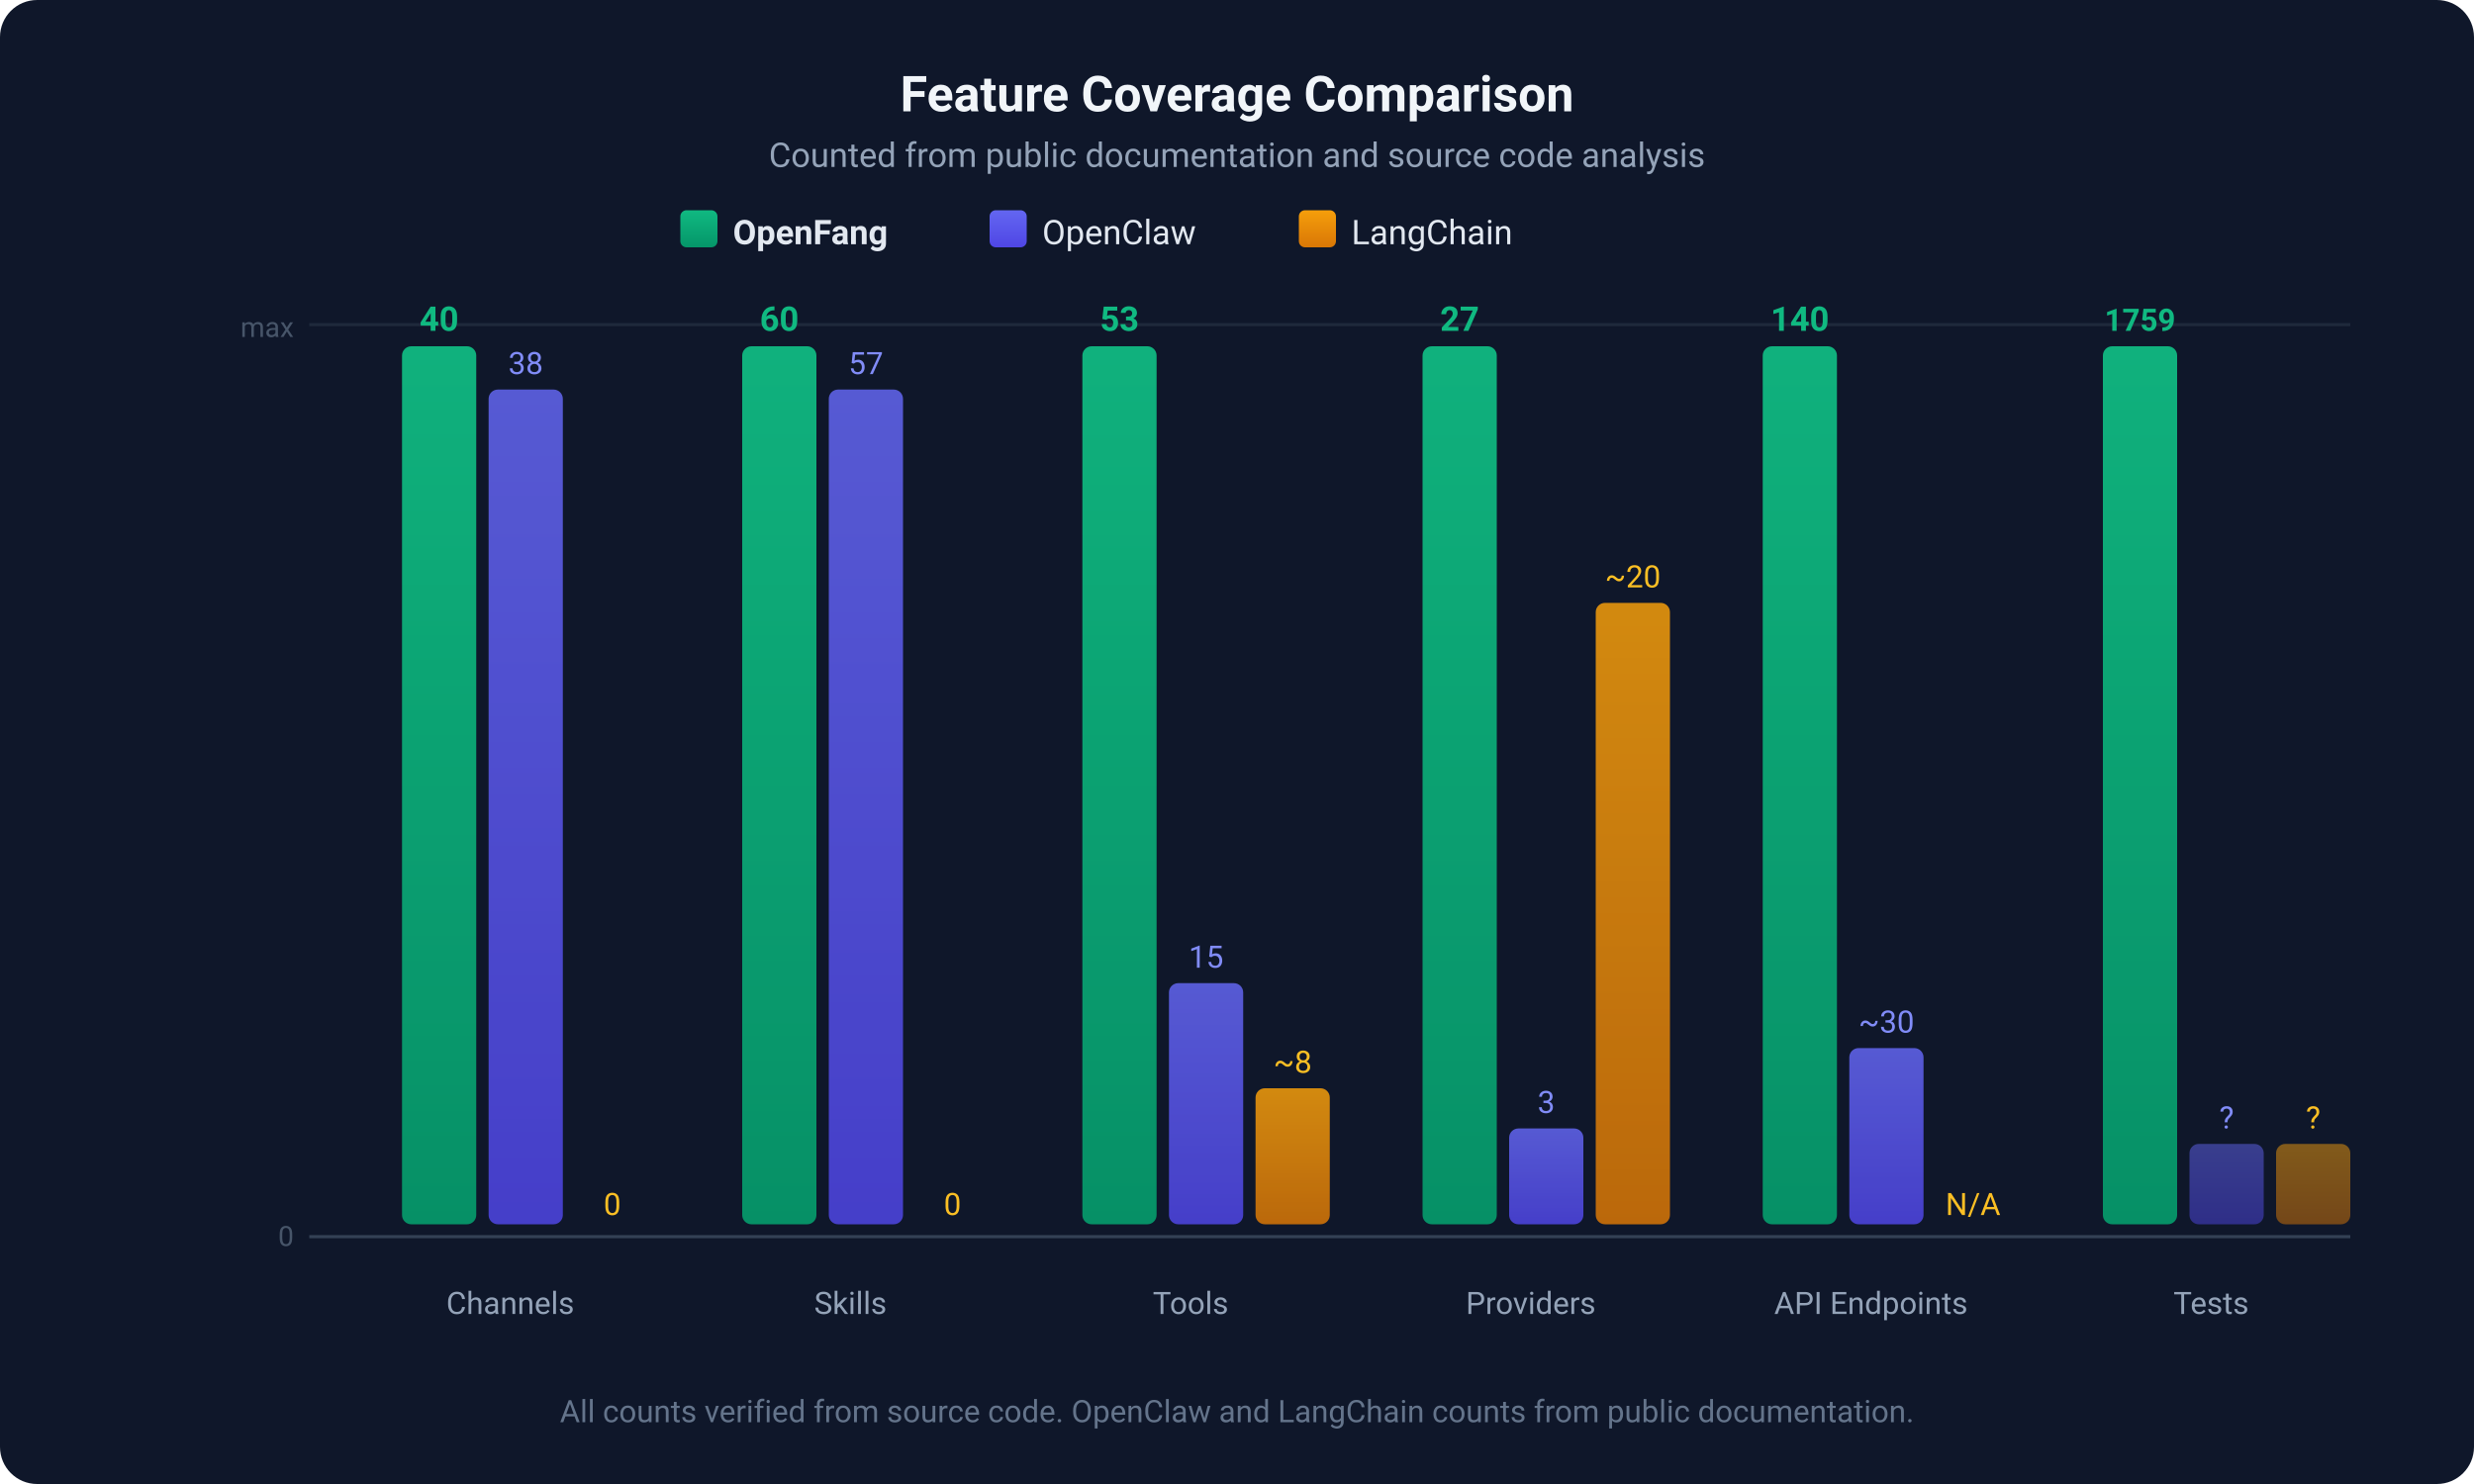
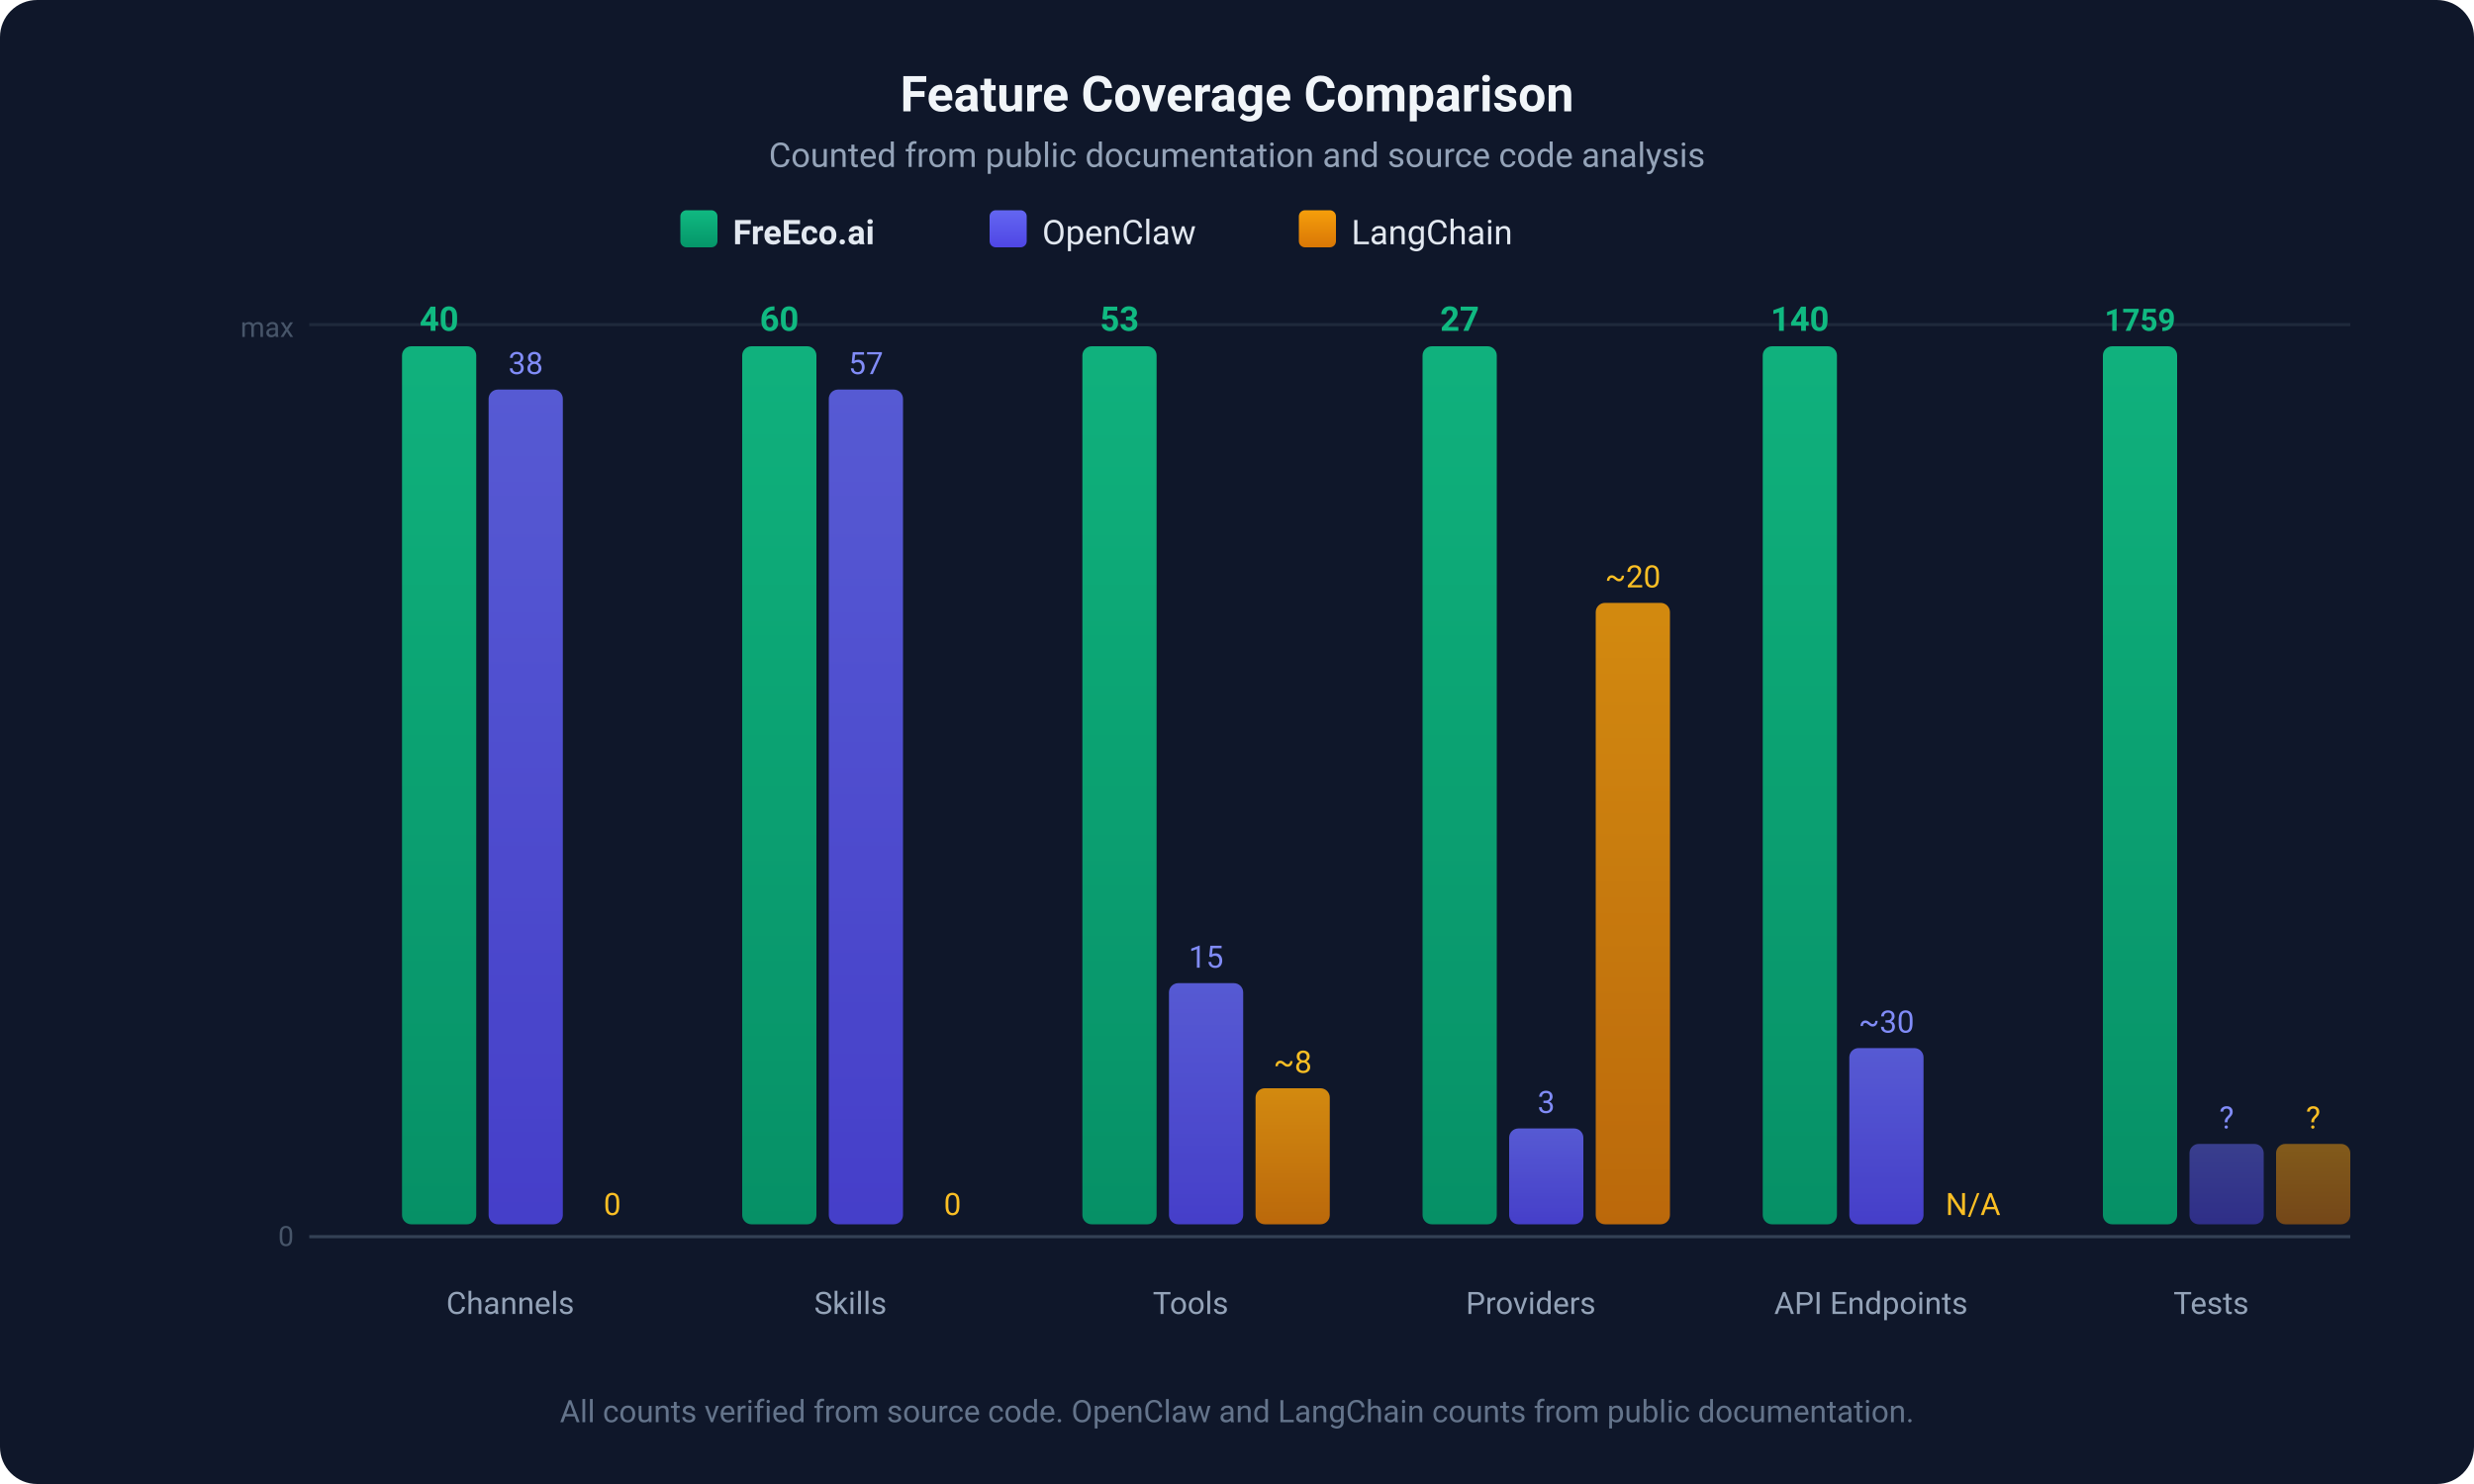
<svg xmlns="http://www.w3.org/2000/svg" viewBox="0 0 800 480" font-family="-apple-system,BlinkMacSystemFont,'Segoe UI',Roboto,Helvetica,Arial,sans-serif">
  <defs>
    <linearGradient id="of" x1="0" y1="0" x2="0" y2="1">
      <stop offset="0%" stop-color="#10b981" />
      <stop offset="100%" stop-color="#059669" />
    </linearGradient>
    <linearGradient id="oc" x1="0" y1="0" x2="0" y2="1">
      <stop offset="0%" stop-color="#6366f1" />
      <stop offset="100%" stop-color="#4f46e5" />
    </linearGradient>
    <linearGradient id="lc" x1="0" y1="0" x2="0" y2="1">
      <stop offset="0%" stop-color="#f59e0b" />
      <stop offset="100%" stop-color="#d97706" />
    </linearGradient>
  </defs>
  <rect width="800" height="480" rx="12" fill="#0f172a" />
  <text x="400" y="36" text-anchor="middle" fill="#f1f5f9" font-size="16" font-weight="700">Feature Coverage Comparison</text>
  <text x="400" y="54" text-anchor="middle" fill="#94a3b8" font-size="11">Counted from public documentation and source code analysis</text>
  <rect x="220" y="68" width="12" height="12" rx="2" fill="url(#of)" />
-   <text x="237" y="79" fill="#e2e8f0" font-size="11" font-weight="600">OpenFang</text>
+   <text x="237" y="79" fill="#e2e8f0" font-size="11" font-weight="600">FreEco.ai</text>
  <rect x="320" y="68" width="12" height="12" rx="2" fill="url(#oc)" />
  <text x="337" y="79" fill="#e2e8f0" font-size="11">OpenClaw</text>
  <rect x="420" y="68" width="12" height="12" rx="2" fill="url(#lc)" />
  <text x="437" y="79" fill="#e2e8f0" font-size="11">LangChain</text>
  <line x1="100" y1="105" x2="760" y2="105" stroke="#1e293b" stroke-width="1" />
  <line x1="100" y1="400" x2="760" y2="400" stroke="#334155" stroke-width="1" />
  <text x="165" y="425" text-anchor="middle" fill="#94a3b8" font-size="10">Channels</text>
  <text x="275" y="425" text-anchor="middle" fill="#94a3b8" font-size="10">Skills</text>
  <text x="385" y="425" text-anchor="middle" fill="#94a3b8" font-size="10">Tools</text>
  <text x="495" y="425" text-anchor="middle" fill="#94a3b8" font-size="10">Providers</text>
  <text x="605" y="425" text-anchor="middle" fill="#94a3b8" font-size="10">API Endpoints</text>
  <text x="715" y="425" text-anchor="middle" fill="#94a3b8" font-size="10">Tests</text>
  <text x="95" y="403" text-anchor="end" fill="#475569" font-size="9">0</text>
  <text x="95" y="109" text-anchor="end" fill="#475569" font-size="9">max</text>
  <rect x="130" y="112" width="24" height="284" rx="3" fill="url(#of)" opacity="0.95" />
  <text x="142" y="107" text-anchor="middle" fill="#10b981" font-size="11" font-weight="700">40</text>
  <rect x="158" y="126" width="24" height="270" rx="3" fill="url(#oc)" opacity="0.85" />
  <text x="170" y="121" text-anchor="middle" fill="#818cf8" font-size="10">38</text>
  <rect x="186" y="396" width="24" height="0" rx="3" fill="url(#lc)" />
  <text x="198" y="393" text-anchor="middle" fill="#fbbf24" font-size="10">0</text>
  <rect x="240" y="112" width="24" height="284" rx="3" fill="url(#of)" opacity="0.95" />
  <text x="252" y="107" text-anchor="middle" fill="#10b981" font-size="11" font-weight="700">60</text>
  <rect x="268" y="126" width="24" height="270" rx="3" fill="url(#oc)" opacity="0.85" />
  <text x="280" y="121" text-anchor="middle" fill="#818cf8" font-size="10">57</text>
  <rect x="296" y="396" width="24" height="0" rx="3" fill="url(#lc)" />
  <text x="308" y="393" text-anchor="middle" fill="#fbbf24" font-size="10">0</text>
  <rect x="350" y="112" width="24" height="284" rx="3" fill="url(#of)" opacity="0.95" />
  <text x="362" y="107" text-anchor="middle" fill="#10b981" font-size="11" font-weight="700">53</text>
  <rect x="378" y="318" width="24" height="78" rx="3" fill="url(#oc)" opacity="0.85" />
  <text x="390" y="313" text-anchor="middle" fill="#818cf8" font-size="10">15</text>
  <rect x="406" y="352" width="24" height="44" rx="3" fill="url(#lc)" opacity="0.85" />
  <text x="418" y="347" text-anchor="middle" fill="#fbbf24" font-size="10">~8</text>
  <rect x="460" y="112" width="24" height="284" rx="3" fill="url(#of)" opacity="0.95" />
  <text x="472" y="107" text-anchor="middle" fill="#10b981" font-size="11" font-weight="700">27</text>
  <rect x="488" y="365" width="24" height="31" rx="3" fill="url(#oc)" opacity="0.85" />
  <text x="500" y="360" text-anchor="middle" fill="#818cf8" font-size="10">3</text>
  <rect x="516" y="195" width="24" height="201" rx="3" fill="url(#lc)" opacity="0.85" />
  <text x="528" y="190" text-anchor="middle" fill="#fbbf24" font-size="10">~20</text>
  <rect x="570" y="112" width="24" height="284" rx="3" fill="url(#of)" opacity="0.95" />
  <text x="582" y="107" text-anchor="middle" fill="#10b981" font-size="11" font-weight="700">140</text>
  <rect x="598" y="339" width="24" height="57" rx="3" fill="url(#oc)" opacity="0.85" />
  <text x="610" y="334" text-anchor="middle" fill="#818cf8" font-size="10">~30</text>
  <rect x="626" y="396" width="24" height="0" rx="3" fill="url(#lc)" />
  <text x="638" y="393" text-anchor="middle" fill="#fbbf24" font-size="10">N/A</text>
  <rect x="680" y="112" width="24" height="284" rx="3" fill="url(#of)" opacity="0.95" />
  <text x="692" y="107" text-anchor="middle" fill="#10b981" font-size="10" font-weight="700">1759</text>
  <rect x="708" y="370" width="24" height="26" rx="3" fill="url(#oc)" opacity="0.5" />
  <text x="720" y="365" text-anchor="middle" fill="#818cf8" font-size="10">?</text>
  <rect x="736" y="370" width="24" height="26" rx="3" fill="url(#lc)" opacity="0.5" />
  <text x="748" y="365" text-anchor="middle" fill="#fbbf24" font-size="10">?</text>
  <text x="400" y="460" text-anchor="middle" fill="#64748b" font-size="10">All counts verified from source code. OpenClaw and LangChain counts from public documentation.</text>
</svg>
